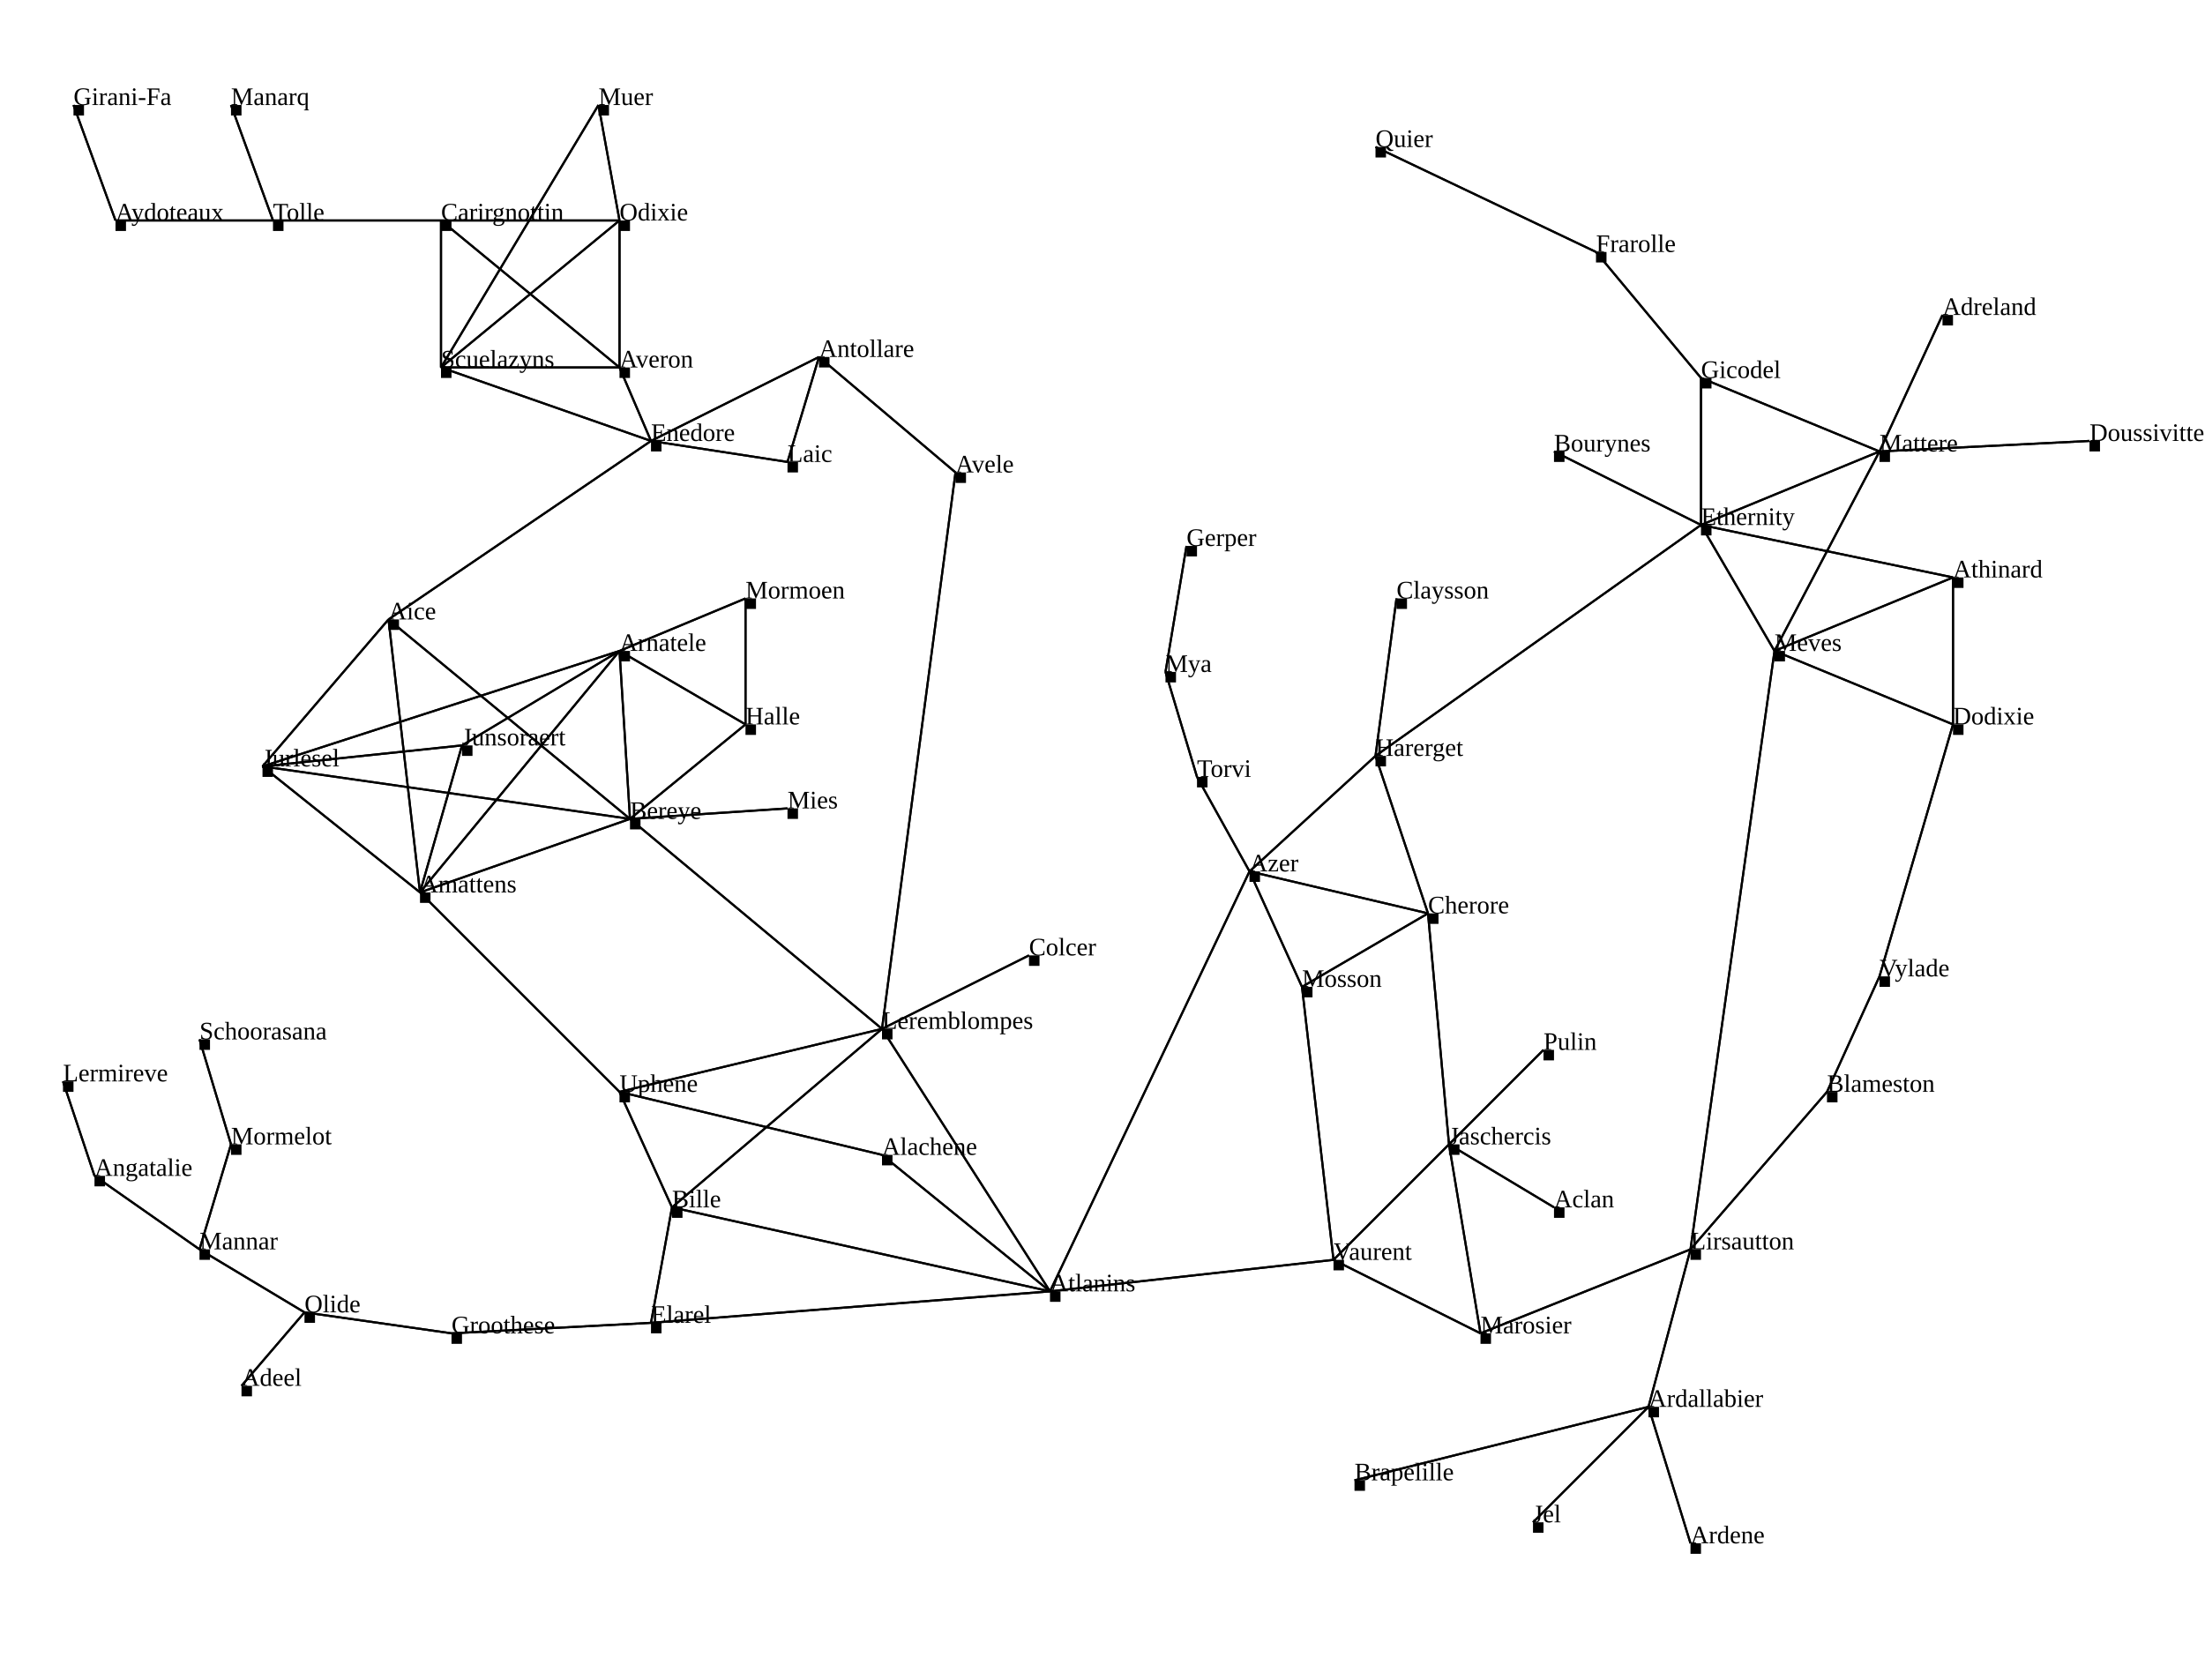
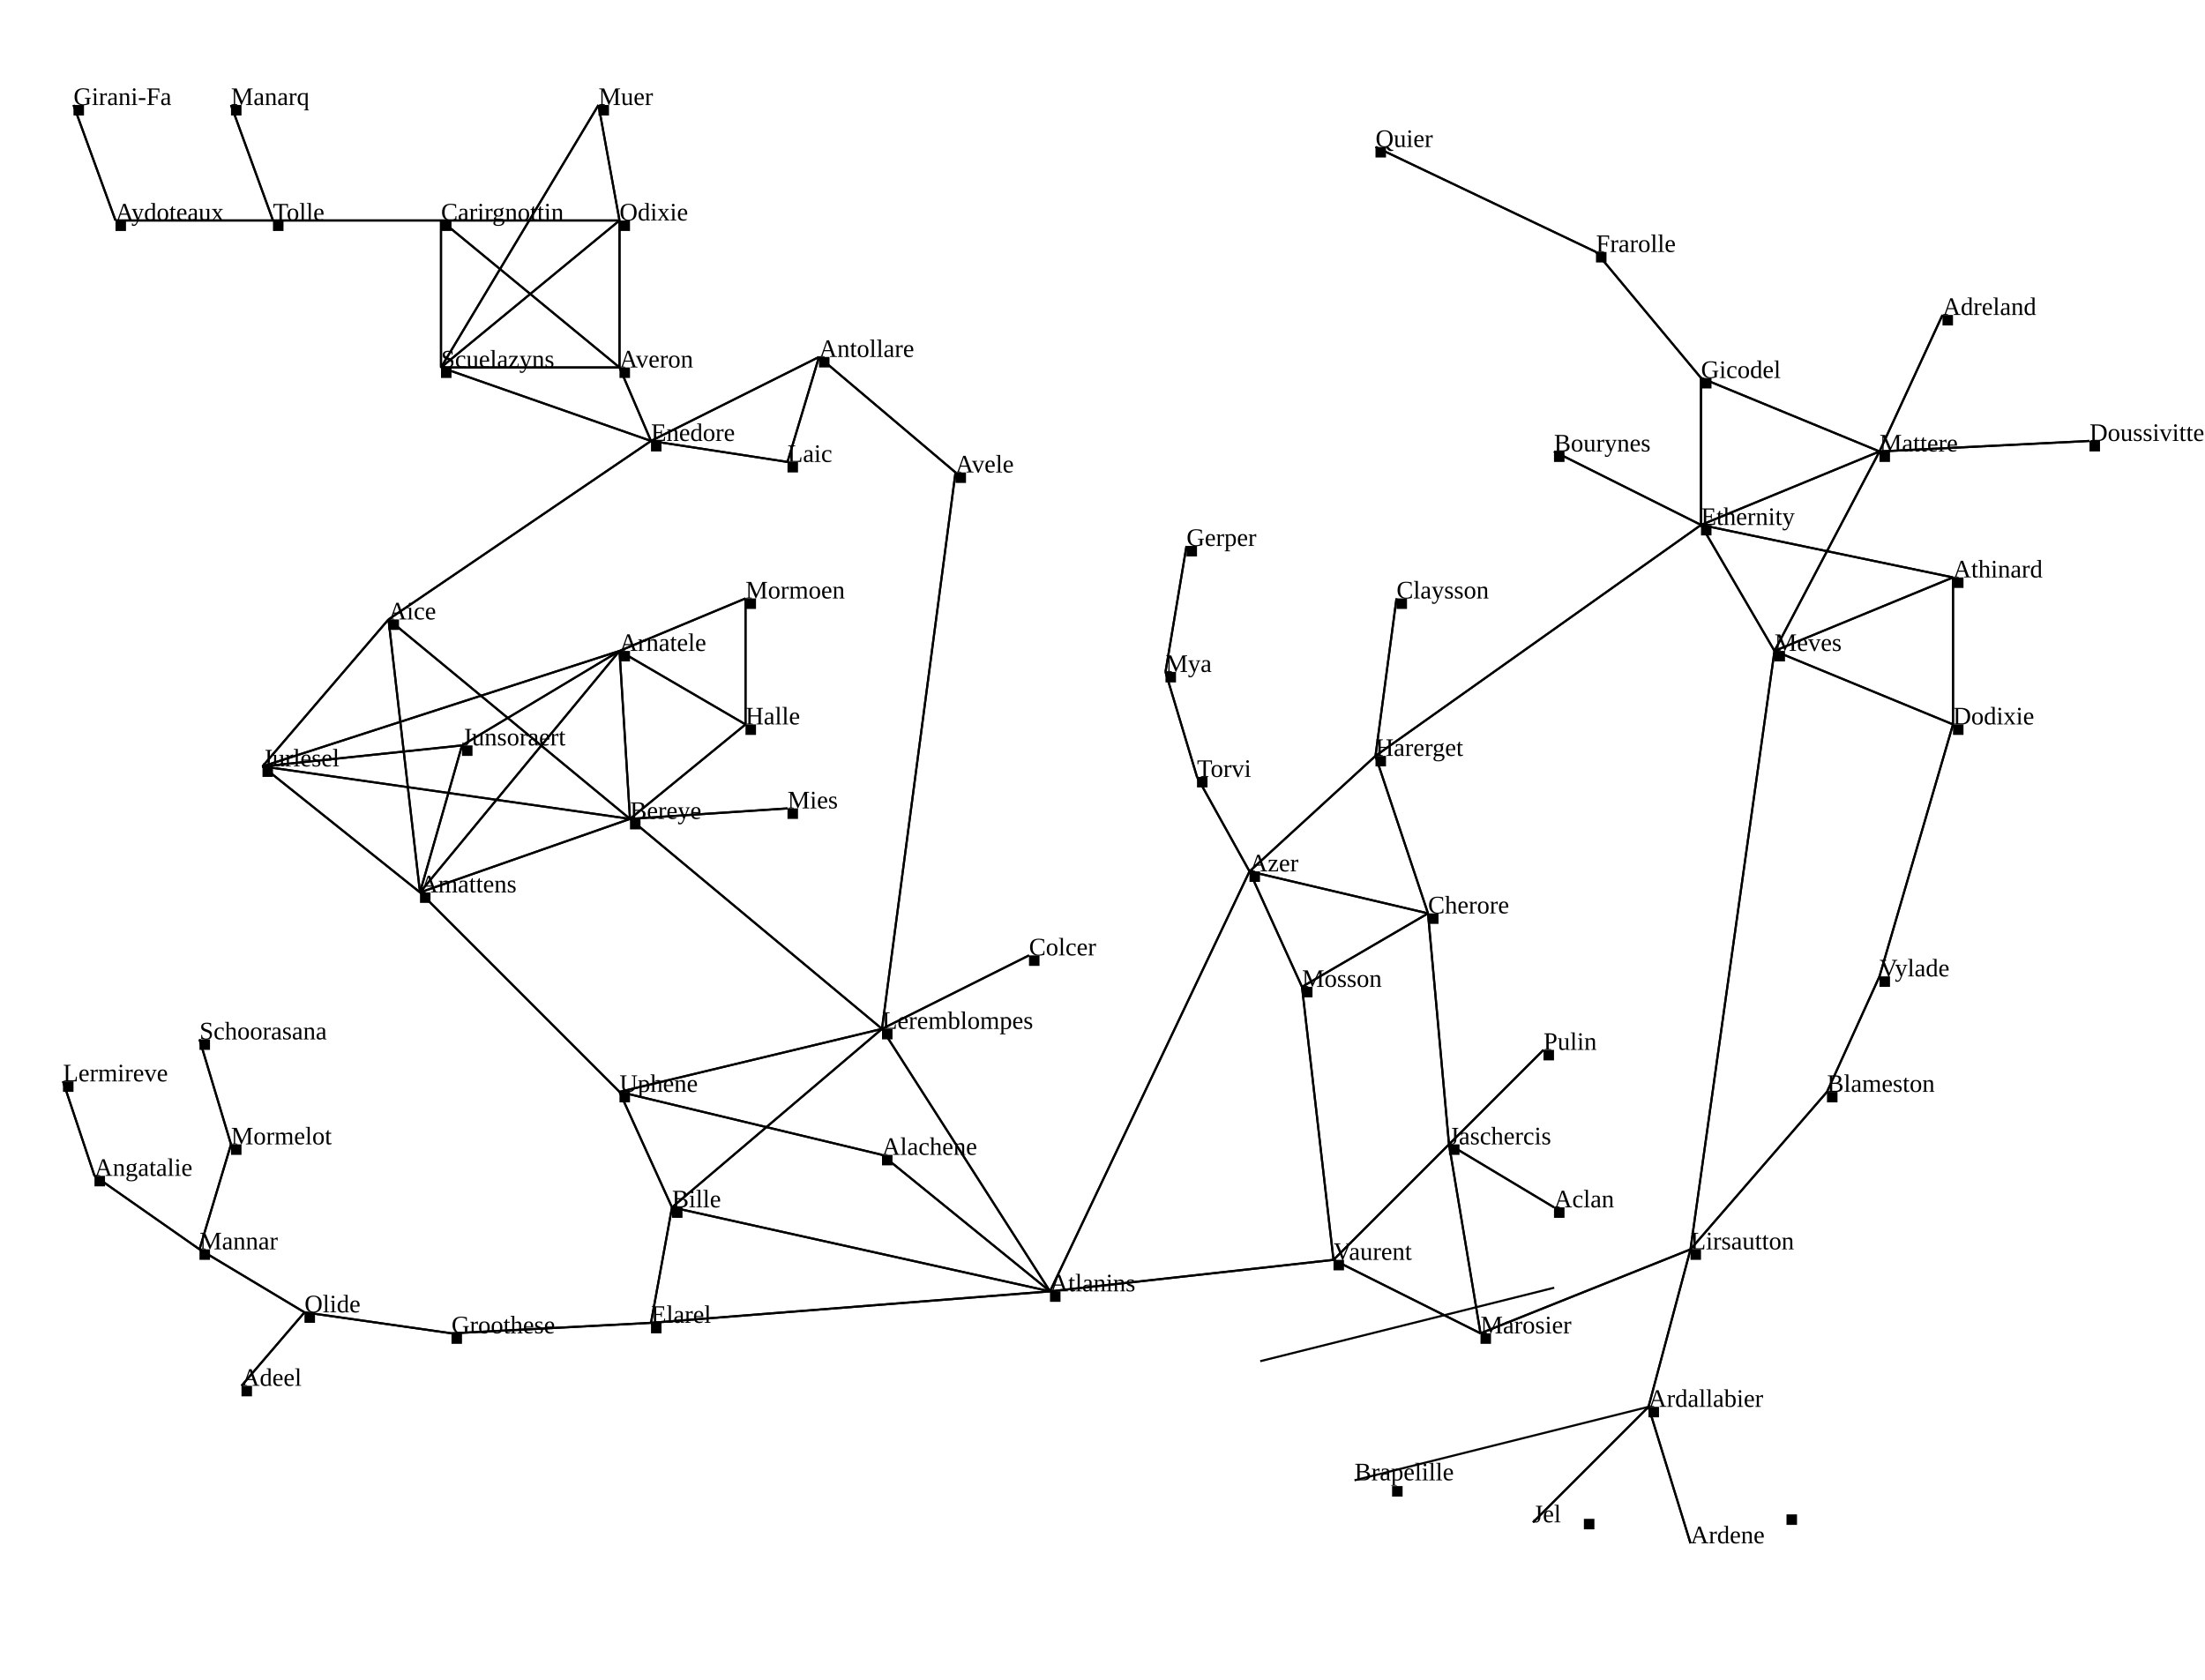
- <svg xmlns="http://www.w3.org/2000/svg" id="9669" height="800.00" width="1050.00">
+ <svg xmlns="http://www.w3.org/2000/svg" id="9669" height="800.00" width="1050.00" version="1.1">
+   <defs id="defs10210" />
  <rect Name="Angatalie" ID="30003062" Region="Everyshore" width="5.00" Type="system" height="5.00" x="45.00" y="560.00" id="9670" />
  <text y="560.00" x="45.00" id="9671">Angatalie</text>
  <rect Name="Aydoteaux" ID="30003055" Region="Everyshore" width="5.00" Type="system" height="5.00" x="55.00" y="105.00" id="9673" />
  <text y="105.00" x="55.00" id="9674">Aydoteaux</text>
  <rect Name="Mannar" ID="30003060" Region="Everyshore" width="5.00" Type="system" height="5.00" x="95.00" y="595.00" id="9676" />
  <text y="595.00" x="95.00" id="9677">Mannar</text>
  <rect Name="Mormelot" ID="30003061" Region="Everyshore" width="5.00" Type="system" height="5.00" x="110.00" y="545.00" id="9679" />
  <text y="545.00" x="110.00" id="9680">Mormelot</text>
  <rect Name="Adeel" ID="30003059" Region="Everyshore" width="5.00" Type="system" height="5.00" x="115.00" y="660.00" id="9682" />
  <text y="660.00" x="115.00" id="9683">Adeel</text>
  <rect Name="Jurlesel" ID="30003013" Region="Everyshore" width="5.00" Type="system" height="5.00" x="125.00" y="365.00" id="9685" />
  <text y="365.00" x="125.00" id="9686">Jurlesel</text>
  <rect Name="Tolle" ID="30003052" Region="Everyshore" width="5.00" Type="system" height="5.00" x="130.00" y="105.00" id="9688" />
  <text y="105.00" x="130.00" id="9689">Tolle</text>
  <rect Name="Olide" ID="30003058" Region="Everyshore" width="5.00" Type="system" height="5.00" x="145.00" y="625.00" id="9691" />
  <text y="625.00" x="145.00" id="9692">Olide</text>
  <rect Name="Aice" ID="30003015" Region="Everyshore" width="5.00" Type="system" height="5.00" x="185.00" y="295.00" id="9694" />
  <text y="295.00" x="185.00" id="9695">Aice</text>
  <rect Name="Amattens" ID="30003012" Region="Everyshore" width="5.00" Type="system" height="5.00" x="200.00" y="425.00" id="9697" />
  <text y="425.00" x="200.00" id="9698">Amattens</text>
  <rect Name="Carirgnottin" ID="30003048" Region="Everyshore" width="5.00" Type="system" height="5.00" x="210.00" y="105.00" id="9700" />
  <text y="105.00" x="210.00" id="9701">Carirgnottin</text>
  <rect Name="Scuelazyns" ID="30003054" Region="Everyshore" width="5.00" Type="system" height="5.00" x="210.00" y="175.00" id="9703" />
  <text y="175.00" x="210.00" id="9704">Scuelazyns</text>
  <rect Name="Groothese" ID="30003057" Region="Everyshore" width="5.00" Type="system" height="5.00" x="215.00" y="635.00" id="9706" />
  <text y="635.00" x="215.00" id="9707">Groothese</text>
  <rect Name="Junsoraert" ID="30003016" Region="Everyshore" width="5.00" Type="system" height="5.00" x="220.00" y="355.00" id="9709" />
  <text y="355.00" x="220.00" id="9710">Junsoraert</text>
  <rect Name="Muer" ID="30003056" Region="Everyshore" width="5.00" Type="system" height="5.00" x="285.00" y="50.00" id="9712" />
  <text y="50.00" x="285.00" id="9713">Muer</text>
  <rect Name="Odixie" ID="30003050" Region="Everyshore" width="5.00" Type="system" height="5.00" x="295.00" y="105.00" id="9715" />
  <text y="105.00" x="295.00" id="9716">Odixie</text>
  <rect Name="Averon" ID="30003047" Region="Everyshore" width="5.00" Type="system" height="5.00" x="295.00" y="175.00" id="9718" />
  <text y="175.00" x="295.00" id="9719">Averon</text>
  <rect Name="Arnatele" ID="30003009" Region="Everyshore" width="5.00" Type="system" height="5.00" x="295.00" y="310.00" id="9721" />
  <text y="310.00" x="295.00" id="9722">Arnatele</text>
  <rect Name="Uphene" ID="30003043" Region="Everyshore" width="5.00" Type="system" height="5.00" x="295.00" y="520.00" id="9724" />
  <text y="520.00" x="295.00" id="9725">Uphene</text>
  <rect Name="Bereye" ID="30003014" Region="Everyshore" width="5.00" Type="system" height="5.00" x="300.00" y="390.00" id="9727" />
  <text y="390.00" x="300.00" id="9728">Bereye</text>
  <rect Name="Enedore" ID="30003045" Region="Everyshore" width="5.00" Type="system" height="5.00" x="310.00" y="210.00" id="9730" />
  <text y="210.00" x="310.00" id="9731">Enedore</text>
  <rect Name="Elarel" ID="30003044" Region="Everyshore" width="5.00" Type="system" height="5.00" x="310.00" y="630.00" id="9733" />
  <text y="630.00" x="310.00" id="9734">Elarel</text>
  <rect Name="Bille" ID="30003040" Region="Everyshore" width="5.00" Type="system" height="5.00" x="320.00" y="575.00" id="9736" />
  <text y="575.00" x="320.00" id="9737">Bille</text>
  <rect Name="Mormoen" ID="30003011" Region="Everyshore" width="5.00" Type="system" height="5.00" x="355.00" y="285.00" id="9739" />
  <text y="285.00" x="355.00" id="9740">Mormoen</text>
  <rect Name="Halle" ID="30003010" Region="Everyshore" width="5.00" Type="system" height="5.00" x="355.00" y="345.00" id="9742" />
  <text y="345.00" x="355.00" id="9743">Halle</text>
  <rect Name="Laic" ID="30003049" Region="Everyshore" width="5.00" Type="system" height="5.00" x="375.00" y="220.00" id="9745" />
  <text y="220.00" x="375.00" id="9746">Laic</text>
  <rect Name="Antollare" ID="30003051" Region="Everyshore" width="5.00" Type="system" height="5.00" x="390.00" y="170.00" id="9748" />
  <text y="170.00" x="390.00" id="9749">Antollare</text>
  <rect Name="Leremblompes" ID="30003039" Region="Everyshore" width="5.00" Type="system" height="5.00" x="420.00" y="490.00" id="9751" />
  <text y="490.00" x="420.00" id="9752">Leremblompes</text>
  <rect Name="Alachene" ID="30003042" Region="Everyshore" width="5.00" Type="system" height="5.00" x="420.00" y="550.00" id="9754" />
  <text y="550.00" x="420.00" id="9755">Alachene</text>
  <rect Name="Avele" ID="30003053" Region="Everyshore" width="5.00" Type="system" height="5.00" x="455.00" y="225.00" id="9757" />
  <text y="225.00" x="455.00" id="9758">Avele</text>
  <rect Name="Colcer" ID="30003041" Region="Everyshore" width="5.00" Type="system" height="5.00" x="490.00" y="455.00" id="9760" />
  <text y="455.00" x="490.00" id="9761">Colcer</text>
  <rect Name="Atlanins" ID="30003038" Region="Everyshore" width="5.00" Type="system" height="5.00" x="500.00" y="615.00" id="9763" />
  <text y="615.00" x="500.00" id="9764">Atlanins</text>
  <rect Name="Mya" ID="30003022" Region="Everyshore" width="5.00" Type="system" height="5.00" x="555.00" y="320.00" id="9766" />
  <text y="320.00" x="555.00" id="9767">Mya</text>
  <rect Name="Gerper" ID="30003023" Region="Everyshore" width="5.00" Type="system" height="5.00" x="565.00" y="260.00" id="9769" />
  <text y="260.00" x="565.00" id="9770">Gerper</text>
  <rect Name="Torvi" ID="30003020" Region="Everyshore" width="5.00" Type="system" height="5.00" x="570.00" y="370.00" id="9772" />
  <text y="370.00" x="570.00" id="9773">Torvi</text>
  <rect Name="Azer" ID="30003018" Region="Everyshore" width="5.00" Type="system" height="5.00" x="595.00" y="415.00" id="9775" />
  <text y="415.00" x="595.00" id="9776">Azer</text>
  <rect Name="Mosson" ID="30003021" Region="Everyshore" width="5.00" Type="system" height="5.00" x="620.00" y="470.00" id="9778" />
  <text y="470.00" x="620.00" id="9779">Mosson</text>
  <rect Name="Vaurent" ID="30003027" Region="Everyshore" width="5.00" Type="system" height="5.00" x="635.00" y="600.00" id="9781" />
  <text y="600.00" x="635.00" id="9782">Vaurent</text>
  <rect Name="Quier" ID="30003037" Region="Everyshore" width="5.00" Type="system" height="5.00" x="655.00" y="70.00" id="9784" />
  <text y="70.00" x="655.00" id="9785">Quier</text>
  <rect Name="Harerget" ID="30003017" Region="Everyshore" width="5.00" Type="system" height="5.00" x="655.00" y="360.00" id="9787" />
  <text y="360.00" x="655.00" id="9788">Harerget</text>
  <rect Name="Cherore" ID="30003019" Region="Everyshore" width="5.00" Type="system" height="5.00" x="680.00" y="435.00" id="9790" />
  <text y="435.00" x="680.00" id="9791">Cherore</text>
  <rect Name="Jaschercis" ID="30003029" Region="Everyshore" width="5.00" Type="system" height="5.00" x="690.00" y="545.00" id="9793" />
  <text y="545.00" x="690.00" id="9794">Jaschercis</text>
  <rect Name="Marosier" ID="30003024" Region="Everyshore" width="5.00" Type="system" height="5.00" x="705.00" y="635.00" id="9796" />
  <text y="635.00" x="705.00" id="9797">Marosier</text>
  <rect Name="Aclan" ID="30003028" Region="Everyshore" width="5.00" Type="system" height="5.00" x="740.00" y="575.00" id="9799" />
  <text y="575.00" x="740.00" id="9800">Aclan</text>
  <rect Name="Frarolle" ID="30003036" Region="Everyshore" width="5.00" Type="system" height="5.00" x="760.00" y="120.00" id="9802" />
  <text y="120.00" x="760.00" id="9803">Frarolle</text>
  <rect Name="Ardallabier" ID="30003030" Region="Everyshore" width="5.00" Type="system" height="5.00" x="785.00" y="670.00" id="9805" />
  <text y="670.00" x="785.00" id="9806">Ardallabier</text>
  <rect Name="Lirsautton" ID="30003025" Region="Everyshore" width="5.00" Type="system" height="5.00" x="805.00" y="595.00" id="9808" />
  <text y="595.00" x="805.00" id="9809">Lirsautton</text>
  <rect Name="Gicodel" ID="30003035" Region="Everyshore" width="5.00" Type="system" height="5.00" x="810.00" y="180.00" id="9811" />
  <text y="180.00" x="810.00" id="9812">Gicodel</text>
  <rect Name="Ethernity" ID="30003033" Region="Everyshore" width="5.00" Type="system" height="5.00" x="810.00" y="250.00" id="9814" />
  <text y="250.00" x="810.00" id="9815">Ethernity</text>
  <rect Name="Meves" ID="30003032" Region="Everyshore" width="5.00" Type="system" height="5.00" x="845.00" y="310.00" id="9817" />
  <text y="310.00" x="845.00" id="9818">Meves</text>
  <rect Name="Blameston" ID="30003026" Region="Everyshore" width="5.00" Type="system" height="5.00" x="870.00" y="520.00" id="9820" />
  <text y="520.00" x="870.00" id="9821">Blameston</text>
  <rect Name="Mattere" ID="30003034" Region="Everyshore" width="5.00" Type="system" height="5.00" x="895.00" y="215.00" id="9823" />
  <text y="215.00" x="895.00" id="9824">Mattere</text>
  <rect Name="Athinard" ID="30003031" Region="Everyshore" width="5.00" Type="system" height="5.00" x="930.00" y="275.00" id="9826" />
  <text y="275.00" x="930.00" id="9827">Athinard</text>
  <rect Name="Lermireve" ID="30002728" Region="Sinq Laison" width="5.00" Type="system" height="5.00" x="30.00" y="515.00" id="9829" />
  <text y="515.00" x="30.00" id="9830">Lermireve</text>
  <rect Name="Girani-Fa" ID="30005288" Region="Genesis" width="5.00" Type="system" height="5.00" x="35.00" y="50.00" id="9832" />
  <text y="50.00" x="35.00" id="9833">Girani-Fa</text>
  <rect Name="Schoorasana" ID="30002654" Region="Sinq Laison" width="5.00" Type="system" height="5.00" x="95.00" y="495.00" id="9835" />
  <text y="495.00" x="95.00" id="9836">Schoorasana</text>
  <rect Name="Manarq" ID="30005201" Region="Genesis" width="5.00" Type="system" height="5.00" x="110.00" y="50.00" id="9838" />
  <text y="50.00" x="110.00" id="9839">Manarq</text>
  <rect Name="Mies" ID="30004968" Region="Essence" width="5.00" Type="system" height="5.00" x="375.00" y="385.00" id="9841" />
  <text y="385.00" x="375.00" id="9842">Mies</text>
-   <rect Name="Brapelille" ID="30002699" Region="Sinq Laison" width="5.00" Type="system" height="5.00" x="645.00" y="705.00" id="9844" />
+   <rect Name="Brapelille" ID="30002699" Region="Sinq Laison" width="5" Type="system" height="5" x="662.901" y="707.754" id="9844" />
  <text y="705.00" x="645.00" id="9845">Brapelille</text>
  <rect Name="Claysson" ID="30002708" Region="Sinq Laison" width="5.00" Type="system" height="5.00" x="665.00" y="285.00" id="9847" />
  <text y="285.00" x="665.00" id="9848">Claysson</text>
-   <rect Name="Jel" ID="30002692" Region="Sinq Laison" width="5.00" Type="system" height="5.00" x="730.00" y="725.00" id="9850" />
+   <rect Name="Jel" ID="30002692" Region="Sinq Laison" width="5" Type="system" height="5" x="754.236" y="723.348" id="9850" />
  <text y="725.00" x="730.00" id="9851">Jel</text>
  <rect Name="Pulin" ID="30002662" Region="Sinq Laison" width="5.00" Type="system" height="5.00" x="735.00" y="500.00" id="9853" />
  <text y="500.00" x="735.00" id="9854">Pulin</text>
  <rect Name="Bourynes" ID="30002715" Region="Sinq Laison" width="5.00" Type="system" height="5.00" x="740.00" y="215.00" id="9856" />
  <text y="215.00" x="740.00" id="9857">Bourynes</text>
-   <rect Name="Ardene" ID="30002648" Region="Sinq Laison" width="5.00" Type="system" height="5.00" x="805.00" y="735.00" id="9859" />
+   <rect Name="Ardene" ID="30002648" Region="Sinq Laison" width="5" Type="system" height="5" x="850.718" y="721.23" id="9859" />
  <text y="735.00" x="805.00" id="9860">Ardene</text>
  <rect Name="Vylade" ID="30002655" Region="Sinq Laison" width="5.00" Type="system" height="5.00" x="895.00" y="465.00" id="9862" />
  <text y="465.00" x="895.00" id="9863">Vylade</text>
  <rect Name="Adreland" ID="30002639" Region="Sinq Laison" width="5.00" Type="system" height="5.00" x="925.00" y="150.00" id="9865" />
  <text y="150.00" x="925.00" id="9866">Adreland</text>
  <rect Name="Dodixie" ID="30002659" Region="Sinq Laison" width="5.00" Type="system" height="5.00" x="930.00" y="345.00" id="9868" />
  <text y="345.00" x="930.00" id="9869">Dodixie</text>
  <rect Name="Doussivitte" ID="30002706" Region="Sinq Laison" width="5.00" Type="system" height="5.00" x="995.00" y="210.00" id="9871" />
  <text y="210.00" x="995.00" id="9872">Doussivitte</text>
  <line y2="515.00" x1="45.00" y1="560.00" x2="30.00" style="fill:black;stroke:black;" id="9874" />
  <line y2="595.00" x1="45.00" y1="560.00" x2="95.00" style="fill:black;stroke:black;" id="9875" />
  <line y2="105.00" x1="55.00" y1="105.00" x2="130.00" style="fill:black;stroke:black;" id="9876" />
  <line y2="50.00" x1="55.00" y1="105.00" x2="35.00" style="fill:black;stroke:black;" id="9877" />
  <line y2="625.00" x1="95.00" y1="595.00" x2="145.00" style="fill:black;stroke:black;" id="9878" />
  <line y2="545.00" x1="95.00" y1="595.00" x2="110.00" style="fill:black;stroke:black;" id="9879" />
  <line y2="560.00" x1="95.00" y1="595.00" x2="45.00" style="fill:black;stroke:black;" id="9880" />
  <line y2="495.00" x1="110.00" y1="545.00" x2="95.00" style="fill:black;stroke:black;" id="9881" />
  <line y2="595.00" x1="110.00" y1="545.00" x2="95.00" style="fill:black;stroke:black;" id="9882" />
  <line y2="625.00" x1="115.00" y1="660.00" x2="145.00" style="fill:black;stroke:black;" id="9883" />
  <line y2="310.00" x1="125.00" y1="365.00" x2="295.00" style="fill:black;stroke:black;" id="9884" />
  <line y2="425.00" x1="125.00" y1="365.00" x2="200.00" style="fill:black;stroke:black;" id="9885" />
  <line y2="390.00" x1="125.00" y1="365.00" x2="300.00" style="fill:black;stroke:black;" id="9886" />
  <line y2="295.00" x1="125.00" y1="365.00" x2="185.00" style="fill:black;stroke:black;" id="9887" />
  <line y2="355.00" x1="125.00" y1="365.00" x2="220.00" style="fill:black;stroke:black;" id="9888" />
  <line y2="105.00" x1="130.00" y1="105.00" x2="210.00" style="fill:black;stroke:black;" id="9889" />
  <line y2="105.00" x1="130.00" y1="105.00" x2="55.00" style="fill:black;stroke:black;" id="9890" />
  <line y2="50.00" x1="130.00" y1="105.00" x2="110.00" style="fill:black;stroke:black;" id="9891" />
  <line y2="635.00" x1="145.00" y1="625.00" x2="215.00" style="fill:black;stroke:black;" id="9892" />
  <line y2="660.00" x1="145.00" y1="625.00" x2="115.00" style="fill:black;stroke:black;" id="9893" />
  <line y2="595.00" x1="145.00" y1="625.00" x2="95.00" style="fill:black;stroke:black;" id="9894" />
  <line y2="425.00" x1="185.00" y1="295.00" x2="200.00" style="fill:black;stroke:black;" id="9895" />
  <line y2="365.00" x1="185.00" y1="295.00" x2="125.00" style="fill:black;stroke:black;" id="9896" />
  <line y2="390.00" x1="185.00" y1="295.00" x2="300.00" style="fill:black;stroke:black;" id="9897" />
  <line y2="210.00" x1="185.00" y1="295.00" x2="310.00" style="fill:black;stroke:black;" id="9898" />
  <line y2="310.00" x1="200.00" y1="425.00" x2="295.00" style="fill:black;stroke:black;" id="9899" />
  <line y2="365.00" x1="200.00" y1="425.00" x2="125.00" style="fill:black;stroke:black;" id="9900" />
  <line y2="390.00" x1="200.00" y1="425.00" x2="300.00" style="fill:black;stroke:black;" id="9901" />
  <line y2="295.00" x1="200.00" y1="425.00" x2="185.00" style="fill:black;stroke:black;" id="9902" />
  <line y2="355.00" x1="200.00" y1="425.00" x2="220.00" style="fill:black;stroke:black;" id="9903" />
  <line y2="520.00" x1="200.00" y1="425.00" x2="295.00" style="fill:black;stroke:black;" id="9904" />
  <line y2="175.00" x1="210.00" y1="105.00" x2="295.00" style="fill:black;stroke:black;" id="9905" />
  <line y2="105.00" x1="210.00" y1="105.00" x2="295.00" style="fill:black;stroke:black;" id="9906" />
  <line y2="105.00" x1="210.00" y1="105.00" x2="130.00" style="fill:black;stroke:black;" id="9907" />
  <line y2="175.00" x1="210.00" y1="105.00" x2="210.00" style="fill:black;stroke:black;" id="9908" />
  <line y2="210.00" x1="210.00" y1="175.00" x2="310.00" style="fill:black;stroke:black;" id="9909" />
  <line y2="175.00" x1="210.00" y1="175.00" x2="295.00" style="fill:black;stroke:black;" id="9910" />
  <line y2="105.00" x1="210.00" y1="175.00" x2="210.00" style="fill:black;stroke:black;" id="9911" />
  <line y2="105.00" x1="210.00" y1="175.00" x2="295.00" style="fill:black;stroke:black;" id="9912" />
  <line y2="50.00" x1="210.00" y1="175.00" x2="285.00" style="fill:black;stroke:black;" id="9913" />
  <line y2="630.00" x1="215.00" y1="635.00" x2="310.00" style="fill:black;stroke:black;" id="9914" />
  <line y2="625.00" x1="215.00" y1="635.00" x2="145.00" style="fill:black;stroke:black;" id="9915" />
  <line y2="310.00" x1="220.00" y1="355.00" x2="295.00" style="fill:black;stroke:black;" id="9916" />
  <line y2="425.00" x1="220.00" y1="355.00" x2="200.00" style="fill:black;stroke:black;" id="9917" />
  <line y2="365.00" x1="220.00" y1="355.00" x2="125.00" style="fill:black;stroke:black;" id="9918" />
  <line y2="105.00" x1="285.00" y1="50.00" x2="295.00" style="fill:black;stroke:black;" id="9919" />
  <line y2="175.00" x1="285.00" y1="50.00" x2="210.00" style="fill:black;stroke:black;" id="9920" />
  <line y2="175.00" x1="295.00" y1="105.00" x2="295.00" style="fill:black;stroke:black;" id="9921" />
  <line y2="105.00" x1="295.00" y1="105.00" x2="210.00" style="fill:black;stroke:black;" id="9922" />
  <line y2="175.00" x1="295.00" y1="105.00" x2="210.00" style="fill:black;stroke:black;" id="9923" />
  <line y2="50.00" x1="295.00" y1="105.00" x2="285.00" style="fill:black;stroke:black;" id="9924" />
  <line y2="210.00" x1="295.00" y1="175.00" x2="310.00" style="fill:black;stroke:black;" id="9925" />
  <line y2="105.00" x1="295.00" y1="175.00" x2="210.00" style="fill:black;stroke:black;" id="9926" />
  <line y2="105.00" x1="295.00" y1="175.00" x2="295.00" style="fill:black;stroke:black;" id="9927" />
  <line y2="175.00" x1="295.00" y1="175.00" x2="210.00" style="fill:black;stroke:black;" id="9928" />
  <line y2="345.00" x1="295.00" y1="310.00" x2="355.00" style="fill:black;stroke:black;" id="9929" />
  <line y2="285.00" x1="295.00" y1="310.00" x2="355.00" style="fill:black;stroke:black;" id="9930" />
  <line y2="425.00" x1="295.00" y1="310.00" x2="200.00" style="fill:black;stroke:black;" id="9931" />
  <line y2="365.00" x1="295.00" y1="310.00" x2="125.00" style="fill:black;stroke:black;" id="9932" />
  <line y2="390.00" x1="295.00" y1="310.00" x2="300.00" style="fill:black;stroke:black;" id="9933" />
  <line y2="355.00" x1="295.00" y1="310.00" x2="220.00" style="fill:black;stroke:black;" id="9934" />
  <line y2="425.00" x1="295.00" y1="520.00" x2="200.00" style="fill:black;stroke:black;" id="9935" />
  <line y2="490.00" x1="295.00" y1="520.00" x2="420.00" style="fill:black;stroke:black;" id="9936" />
  <line y2="575.00" x1="295.00" y1="520.00" x2="320.00" style="fill:black;stroke:black;" id="9937" />
  <line y2="550.00" x1="295.00" y1="520.00" x2="420.00" style="fill:black;stroke:black;" id="9938" />
  <line y2="310.00" x1="300.00" y1="390.00" x2="295.00" style="fill:black;stroke:black;" id="9939" />
  <line y2="345.00" x1="300.00" y1="390.00" x2="355.00" style="fill:black;stroke:black;" id="9940" />
  <line y2="425.00" x1="300.00" y1="390.00" x2="200.00" style="fill:black;stroke:black;" id="9941" />
  <line y2="365.00" x1="300.00" y1="390.00" x2="125.00" style="fill:black;stroke:black;" id="9942" />
  <line y2="295.00" x1="300.00" y1="390.00" x2="185.00" style="fill:black;stroke:black;" id="9943" />
  <line y2="490.00" x1="300.00" y1="390.00" x2="420.00" style="fill:black;stroke:black;" id="9944" />
  <line y2="385.00" x1="300.00" y1="390.00" x2="375.00" style="fill:black;stroke:black;" id="9945" />
  <line y2="295.00" x1="310.00" y1="210.00" x2="185.00" style="fill:black;stroke:black;" id="9946" />
  <line y2="175.00" x1="310.00" y1="210.00" x2="295.00" style="fill:black;stroke:black;" id="9947" />
  <line y2="220.00" x1="310.00" y1="210.00" x2="375.00" style="fill:black;stroke:black;" id="9948" />
  <line y2="170.00" x1="310.00" y1="210.00" x2="390.00" style="fill:black;stroke:black;" id="9949" />
  <line y2="175.00" x1="310.00" y1="210.00" x2="210.00" style="fill:black;stroke:black;" id="9950" />
  <line y2="615.00" x1="310.00" y1="630.00" x2="500.00" style="fill:black;stroke:black;" id="9951" />
  <line y2="575.00" x1="310.00" y1="630.00" x2="320.00" style="fill:black;stroke:black;" id="9952" />
  <line y2="635.00" x1="310.00" y1="630.00" x2="215.00" style="fill:black;stroke:black;" id="9953" />
  <line y2="615.00" x1="320.00" y1="575.00" x2="500.00" style="fill:black;stroke:black;" id="9954" />
  <line y2="490.00" x1="320.00" y1="575.00" x2="420.00" style="fill:black;stroke:black;" id="9955" />
  <line y2="520.00" x1="320.00" y1="575.00" x2="295.00" style="fill:black;stroke:black;" id="9956" />
  <line y2="630.00" x1="320.00" y1="575.00" x2="310.00" style="fill:black;stroke:black;" id="9957" />
  <line y2="310.00" x1="355.00" y1="285.00" x2="295.00" style="fill:black;stroke:black;" id="9958" />
  <line y2="345.00" x1="355.00" y1="285.00" x2="355.00" style="fill:black;stroke:black;" id="9959" />
  <line y2="310.00" x1="355.00" y1="345.00" x2="295.00" style="fill:black;stroke:black;" id="9960" />
  <line y2="285.00" x1="355.00" y1="345.00" x2="355.00" style="fill:black;stroke:black;" id="9961" />
  <line y2="390.00" x1="355.00" y1="345.00" x2="300.00" style="fill:black;stroke:black;" id="9962" />
  <line y2="210.00" x1="375.00" y1="220.00" x2="310.00" style="fill:black;stroke:black;" id="9963" />
  <line y2="170.00" x1="375.00" y1="220.00" x2="390.00" style="fill:black;stroke:black;" id="9964" />
  <line y2="210.00" x1="390.00" y1="170.00" x2="310.00" style="fill:black;stroke:black;" id="9965" />
  <line y2="220.00" x1="390.00" y1="170.00" x2="375.00" style="fill:black;stroke:black;" id="9966" />
  <line y2="225.00" x1="390.00" y1="170.00" x2="455.00" style="fill:black;stroke:black;" id="9967" />
  <line y2="390.00" x1="420.00" y1="490.00" x2="300.00" style="fill:black;stroke:black;" id="9968" />
  <line y2="615.00" x1="420.00" y1="490.00" x2="500.00" style="fill:black;stroke:black;" id="9969" />
  <line y2="575.00" x1="420.00" y1="490.00" x2="320.00" style="fill:black;stroke:black;" id="9970" />
  <line y2="455.00" x1="420.00" y1="490.00" x2="490.00" style="fill:black;stroke:black;" id="9971" />
  <line y2="520.00" x1="420.00" y1="490.00" x2="295.00" style="fill:black;stroke:black;" id="9972" />
  <line y2="225.00" x1="420.00" y1="490.00" x2="455.00" style="fill:black;stroke:black;" id="9973" />
  <line y2="615.00" x1="420.00" y1="550.00" x2="500.00" style="fill:black;stroke:black;" id="9974" />
  <line y2="520.00" x1="420.00" y1="550.00" x2="295.00" style="fill:black;stroke:black;" id="9975" />
  <line y2="490.00" x1="455.00" y1="225.00" x2="420.00" style="fill:black;stroke:black;" id="9976" />
  <line y2="170.00" x1="455.00" y1="225.00" x2="390.00" style="fill:black;stroke:black;" id="9977" />
  <line y2="490.00" x1="490.00" y1="455.00" x2="420.00" style="fill:black;stroke:black;" id="9978" />
  <line y2="415.00" x1="500.00" y1="615.00" x2="595.00" style="fill:black;stroke:black;" id="9979" />
  <line y2="600.00" x1="500.00" y1="615.00" x2="635.00" style="fill:black;stroke:black;" id="9980" />
  <line y2="490.00" x1="500.00" y1="615.00" x2="420.00" style="fill:black;stroke:black;" id="9981" />
  <line y2="575.00" x1="500.00" y1="615.00" x2="320.00" style="fill:black;stroke:black;" id="9982" />
  <line y2="550.00" x1="500.00" y1="615.00" x2="420.00" style="fill:black;stroke:black;" id="9983" />
  <line y2="630.00" x1="500.00" y1="615.00" x2="310.00" style="fill:black;stroke:black;" id="9984" />
  <line y2="370.00" x1="555.00" y1="320.00" x2="570.00" style="fill:black;stroke:black;" id="9985" />
  <line y2="260.00" x1="555.00" y1="320.00" x2="565.00" style="fill:black;stroke:black;" id="9986" />
  <line y2="320.00" x1="565.00" y1="260.00" x2="555.00" style="fill:black;stroke:black;" id="9987" />
  <line y2="415.00" x1="570.00" y1="370.00" x2="595.00" style="fill:black;stroke:black;" id="9988" />
  <line y2="320.00" x1="570.00" y1="370.00" x2="555.00" style="fill:black;stroke:black;" id="9989" />
  <line y2="360.00" x1="595.00" y1="415.00" x2="655.00" style="fill:black;stroke:black;" id="9990" />
  <line y2="435.00" x1="595.00" y1="415.00" x2="680.00" style="fill:black;stroke:black;" id="9991" />
  <line y2="370.00" x1="595.00" y1="415.00" x2="570.00" style="fill:black;stroke:black;" id="9992" />
  <line y2="470.00" x1="595.00" y1="415.00" x2="620.00" style="fill:black;stroke:black;" id="9993" />
  <line y2="615.00" x1="595.00" y1="415.00" x2="500.00" style="fill:black;stroke:black;" id="9994" />
  <line y2="415.00" x1="620.00" y1="470.00" x2="595.00" style="fill:black;stroke:black;" id="9995" />
  <line y2="435.00" x1="620.00" y1="470.00" x2="680.00" style="fill:black;stroke:black;" id="9996" />
  <line y2="600.00" x1="620.00" y1="470.00" x2="635.00" style="fill:black;stroke:black;" id="9997" />
  <line y2="470.00" x1="635.00" y1="600.00" x2="620.00" style="fill:black;stroke:black;" id="9998" />
  <line y2="635.00" x1="635.00" y1="600.00" x2="705.00" style="fill:black;stroke:black;" id="9999" />
  <line y2="545.00" x1="635.00" y1="600.00" x2="690.00" style="fill:black;stroke:black;" id="10000" />
  <line y2="615.00" x1="635.00" y1="600.00" x2="500.00" style="fill:black;stroke:black;" id="10001" />
  <line y2="120.00" x1="655.00" y1="70.00" x2="760.00" style="fill:black;stroke:black;" id="10002" />
  <line y2="285.00" x1="655.00" y1="360.00" x2="665.00" style="fill:black;stroke:black;" id="10003" />
  <line y2="415.00" x1="655.00" y1="360.00" x2="595.00" style="fill:black;stroke:black;" id="10004" />
  <line y2="435.00" x1="655.00" y1="360.00" x2="680.00" style="fill:black;stroke:black;" id="10005" />
  <line y2="250.00" x1="655.00" y1="360.00" x2="810.00" style="fill:black;stroke:black;" id="10006" />
  <line y2="360.00" x1="680.00" y1="435.00" x2="655.00" style="fill:black;stroke:black;" id="10007" />
  <line y2="415.00" x1="680.00" y1="435.00" x2="595.00" style="fill:black;stroke:black;" id="10008" />
  <line y2="470.00" x1="680.00" y1="435.00" x2="620.00" style="fill:black;stroke:black;" id="10009" />
  <line y2="545.00" x1="680.00" y1="435.00" x2="690.00" style="fill:black;stroke:black;" id="10010" />
  <line y2="500.00" x1="690.00" y1="545.00" x2="735.00" style="fill:black;stroke:black;" id="10011" />
  <line y2="435.00" x1="690.00" y1="545.00" x2="680.00" style="fill:black;stroke:black;" id="10012" />
  <line y2="635.00" x1="690.00" y1="545.00" x2="705.00" style="fill:black;stroke:black;" id="10013" />
  <line y2="600.00" x1="690.00" y1="545.00" x2="635.00" style="fill:black;stroke:black;" id="10014" />
  <line y2="575.00" x1="690.00" y1="545.00" x2="740.00" style="fill:black;stroke:black;" id="10015" />
  <line y2="595.00" x1="705.00" y1="635.00" x2="805.00" style="fill:black;stroke:black;" id="10016" />
  <line y2="600.00" x1="705.00" y1="635.00" x2="635.00" style="fill:black;stroke:black;" id="10017" />
  <line y2="545.00" x1="705.00" y1="635.00" x2="690.00" style="fill:black;stroke:black;" id="10018" />
  <line y2="545.00" x1="740.00" y1="575.00" x2="690.00" style="fill:black;stroke:black;" id="10019" />
  <line y2="180.00" x1="760.00" y1="120.00" x2="810.00" style="fill:black;stroke:black;" id="10020" />
  <line y2="70.00" x1="760.00" y1="120.00" x2="655.00" style="fill:black;stroke:black;" id="10021" />
  <line y2="735.00" x1="785.00" y1="670.00" x2="805.00" style="fill:black;stroke:black;" id="10022" />
  <line y2="725.00" x1="785.00" y1="670.00" x2="730.00" style="fill:black;stroke:black;" id="10023" />
  <line y2="705.00" x1="785.00" y1="670.00" x2="645.00" style="fill:black;stroke:black;" id="10024" />
  <line y2="595.00" x1="785.00" y1="670.00" x2="805.00" style="fill:black;stroke:black;" id="10025" />
  <line y2="635.00" x1="805.00" y1="595.00" x2="705.00" style="fill:black;stroke:black;" id="10026" />
  <line y2="520.00" x1="805.00" y1="595.00" x2="870.00" style="fill:black;stroke:black;" id="10027" />
  <line y2="670.00" x1="805.00" y1="595.00" x2="785.00" style="fill:black;stroke:black;" id="10028" />
  <line y2="310.00" x1="805.00" y1="595.00" x2="845.00" style="fill:black;stroke:black;" id="10029" />
  <line y2="250.00" x1="810.00" y1="180.00" x2="810.00" style="fill:black;stroke:black;" id="10030" />
  <line y2="215.00" x1="810.00" y1="180.00" x2="895.00" style="fill:black;stroke:black;" id="10031" />
  <line y2="120.00" x1="810.00" y1="180.00" x2="760.00" style="fill:black;stroke:black;" id="10032" />
  <line y2="215.00" x1="810.00" y1="250.00" x2="740.00" style="fill:black;stroke:black;" id="10033" />
  <line y2="360.00" x1="810.00" y1="250.00" x2="655.00" style="fill:black;stroke:black;" id="10034" />
  <line y2="275.00" x1="810.00" y1="250.00" x2="930.00" style="fill:black;stroke:black;" id="10035" />
  <line y2="310.00" x1="810.00" y1="250.00" x2="845.00" style="fill:black;stroke:black;" id="10036" />
  <line y2="215.00" x1="810.00" y1="250.00" x2="895.00" style="fill:black;stroke:black;" id="10037" />
  <line y2="180.00" x1="810.00" y1="250.00" x2="810.00" style="fill:black;stroke:black;" id="10038" />
  <line y2="345.00" x1="845.00" y1="310.00" x2="930.00" style="fill:black;stroke:black;" id="10039" />
  <line y2="595.00" x1="845.00" y1="310.00" x2="805.00" style="fill:black;stroke:black;" id="10040" />
  <line y2="275.00" x1="845.00" y1="310.00" x2="930.00" style="fill:black;stroke:black;" id="10041" />
  <line y2="250.00" x1="845.00" y1="310.00" x2="810.00" style="fill:black;stroke:black;" id="10042" />
  <line y2="215.00" x1="845.00" y1="310.00" x2="895.00" style="fill:black;stroke:black;" id="10043" />
  <line y2="465.00" x1="870.00" y1="520.00" x2="895.00" style="fill:black;stroke:black;" id="10044" />
  <line y2="595.00" x1="870.00" y1="520.00" x2="805.00" style="fill:black;stroke:black;" id="10045" />
  <line y2="150.00" x1="895.00" y1="215.00" x2="925.00" style="fill:black;stroke:black;" id="10046" />
  <line y2="210.00" x1="895.00" y1="215.00" x2="995.00" style="fill:black;stroke:black;" id="10047" />
  <line y2="310.00" x1="895.00" y1="215.00" x2="845.00" style="fill:black;stroke:black;" id="10048" />
  <line y2="250.00" x1="895.00" y1="215.00" x2="810.00" style="fill:black;stroke:black;" id="10049" />
  <line y2="180.00" x1="895.00" y1="215.00" x2="810.00" style="fill:black;stroke:black;" id="10050" />
  <line y2="345.00" x1="930.00" y1="275.00" x2="930.00" style="fill:black;stroke:black;" id="10051" />
  <line y2="310.00" x1="930.00" y1="275.00" x2="845.00" style="fill:black;stroke:black;" id="10052" />
  <line y2="250.00" x1="930.00" y1="275.00" x2="810.00" style="fill:black;stroke:black;" id="10053" />
  <line y2="560.00" x1="30.00" y1="515.00" x2="45.00" style="fill:black;stroke:black;" id="10054" />
  <line y2="105.00" x1="35.00" y1="50.00" x2="55.00" style="fill:black;stroke:black;" id="10055" />
  <line y2="545.00" x1="95.00" y1="495.00" x2="110.00" style="fill:black;stroke:black;" id="10056" />
  <line y2="105.00" x1="110.00" y1="50.00" x2="130.00" style="fill:black;stroke:black;" id="10057" />
  <line y2="390.00" x1="375.00" y1="385.00" x2="300.00" style="fill:black;stroke:black;" id="10058" />
-   <line y2="670.00" x1="645.00" y1="705.00" x2="785.00" style="fill:black;stroke:black;" id="10059" />
+   <line y2="613.266" x1="600.109" y1="648.266" x2="740.109" style="fill:#000000;stroke:#000000" id="10059" />
  <line y2="360.00" x1="665.00" y1="285.00" x2="655.00" style="fill:black;stroke:black;" id="10060" />
  <line y2="670.00" x1="730.00" y1="725.00" x2="785.00" style="fill:black;stroke:black;" id="10061" />
  <line y2="545.00" x1="735.00" y1="500.00" x2="690.00" style="fill:black;stroke:black;" id="10062" />
  <line y2="250.00" x1="740.00" y1="215.00" x2="810.00" style="fill:black;stroke:black;" id="10063" />
  <line y2="670.00" x1="805.00" y1="735.00" x2="785.00" style="fill:black;stroke:black;" id="10064" />
  <line y2="345.00" x1="895.00" y1="465.00" x2="930.00" style="fill:black;stroke:black;" id="10065" />
  <line y2="520.00" x1="895.00" y1="465.00" x2="870.00" style="fill:black;stroke:black;" id="10066" />
  <line y2="215.00" x1="925.00" y1="150.00" x2="895.00" style="fill:black;stroke:black;" id="10067" />
  <line y2="465.00" x1="930.00" y1="345.00" x2="895.00" style="fill:black;stroke:black;" id="10068" />
  <line y2="275.00" x1="930.00" y1="345.00" x2="930.00" style="fill:black;stroke:black;" id="10069" />
  <line y2="310.00" x1="930.00" y1="345.00" x2="845.00" style="fill:black;stroke:black;" id="10070" />
  <line y2="215.00" x1="995.00" y1="210.00" x2="895.00" style="fill:black;stroke:black;" id="10071" />
</svg>
